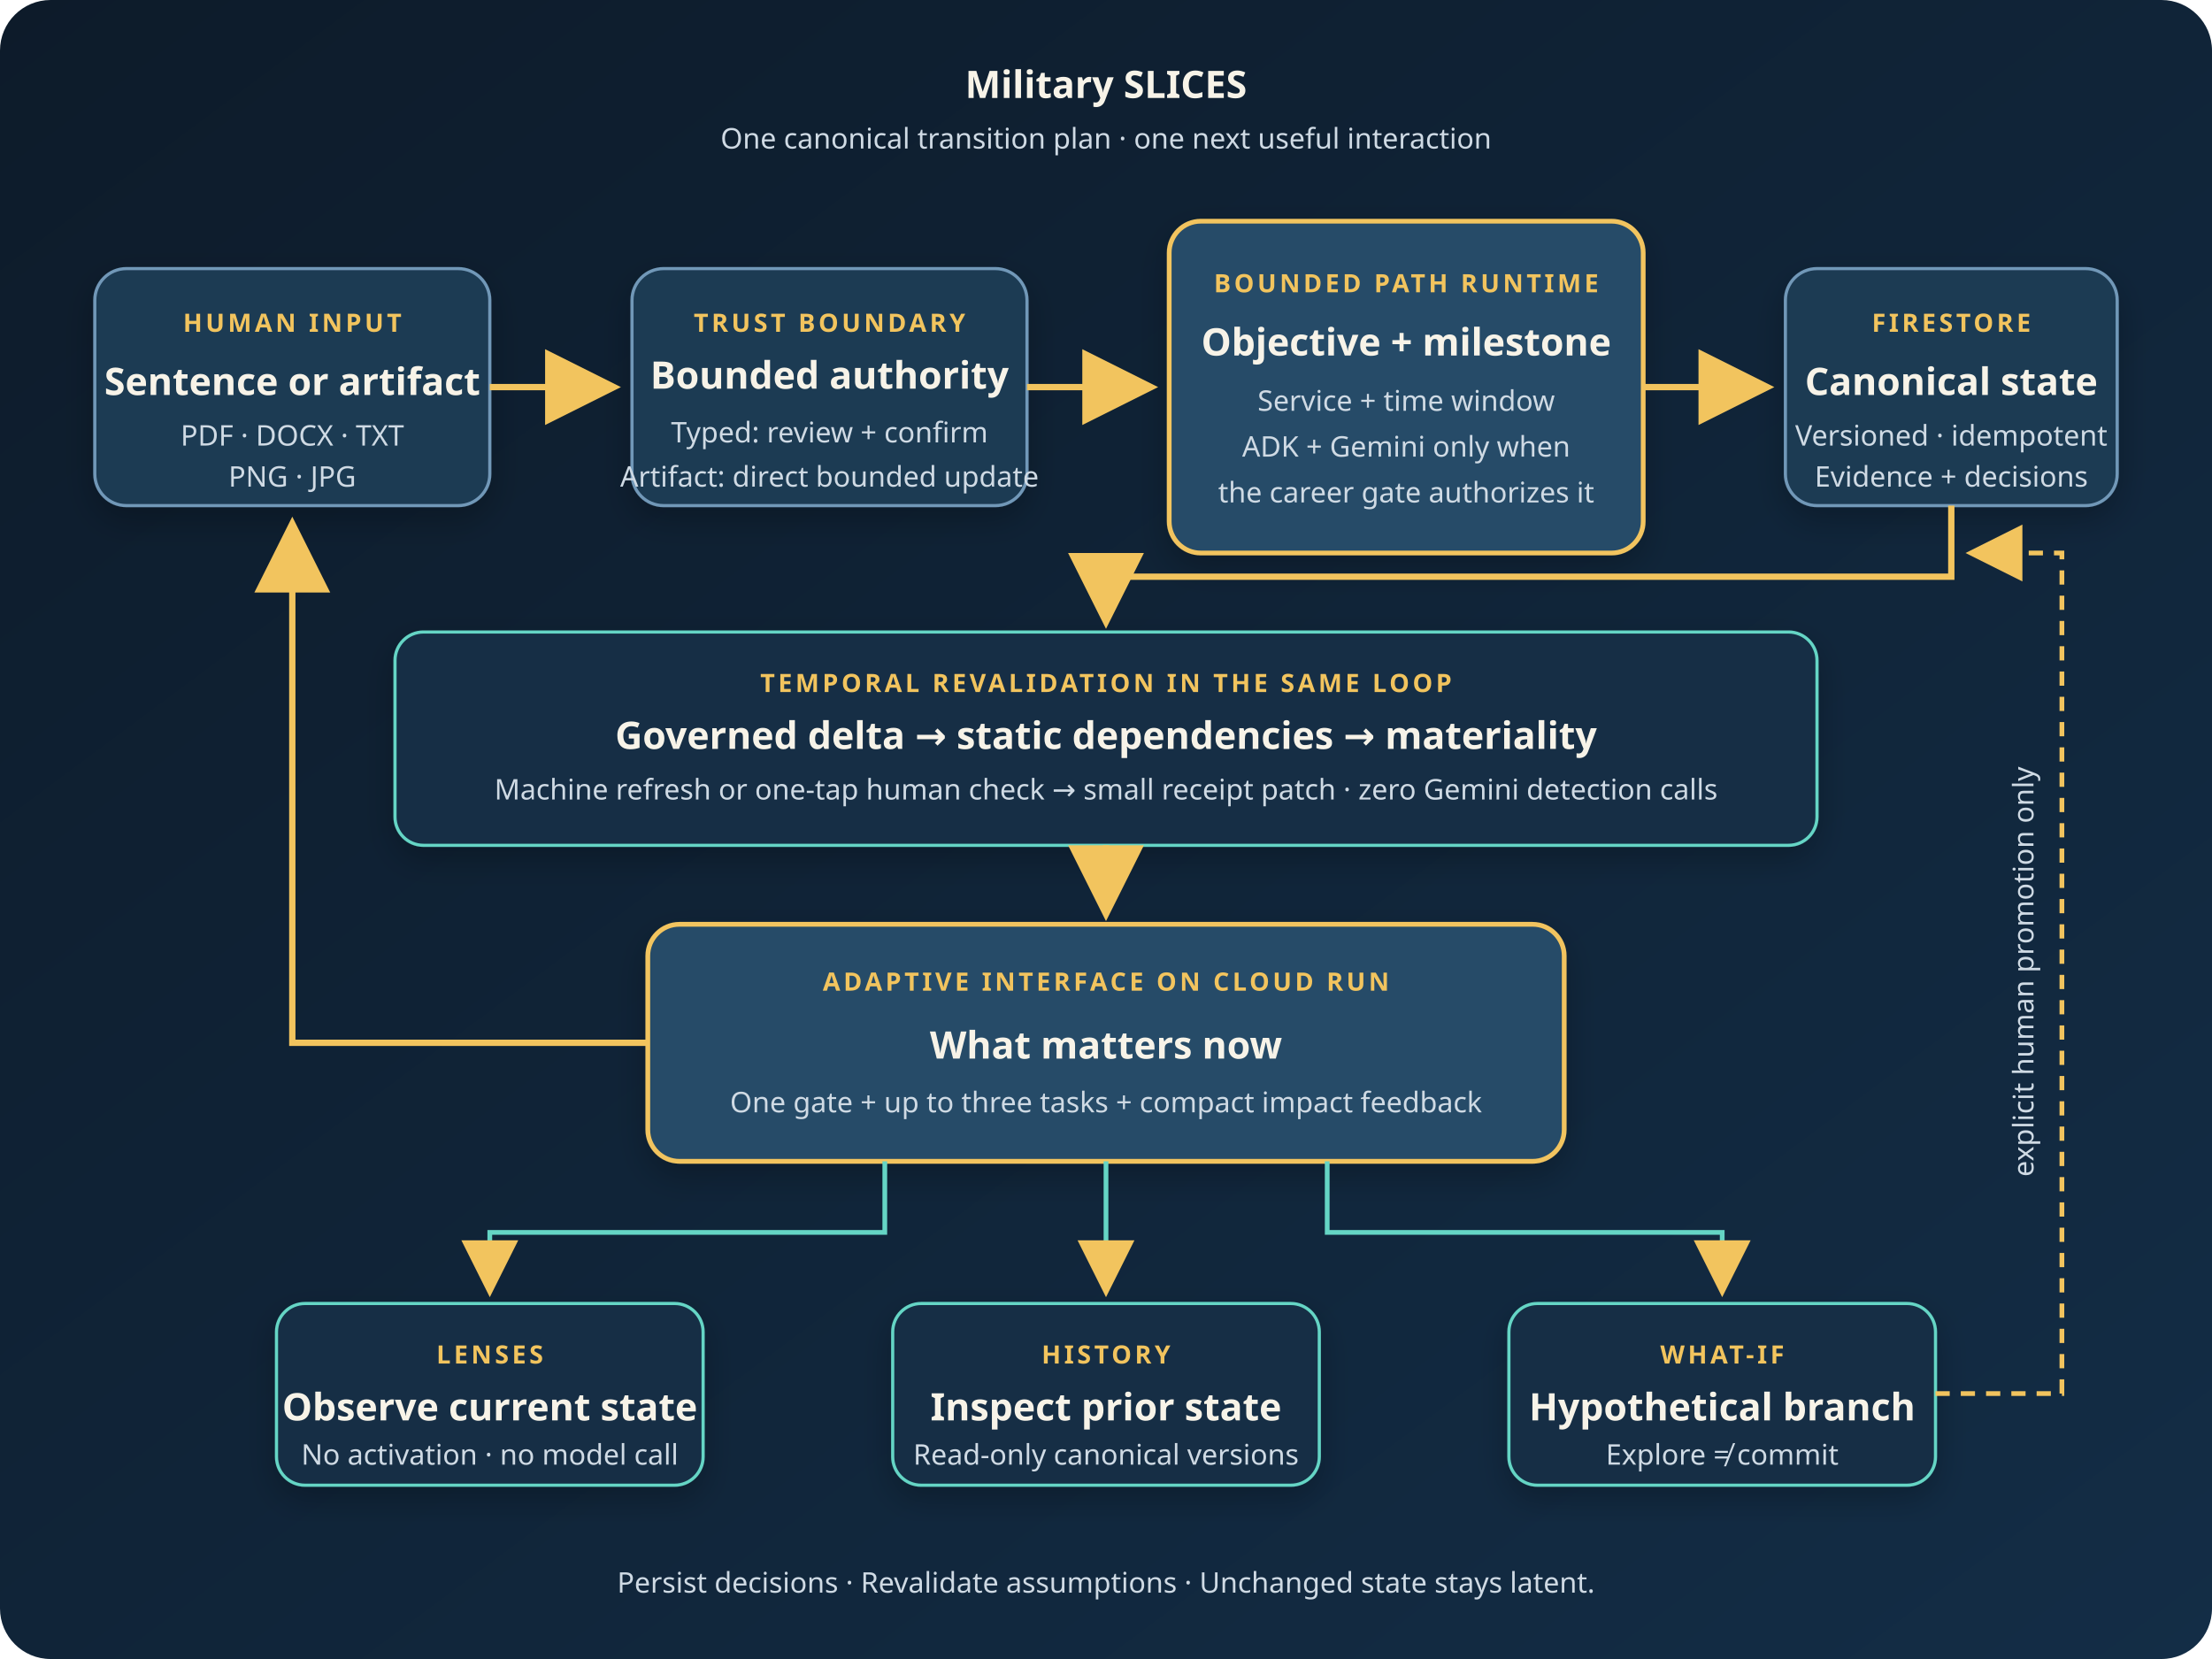
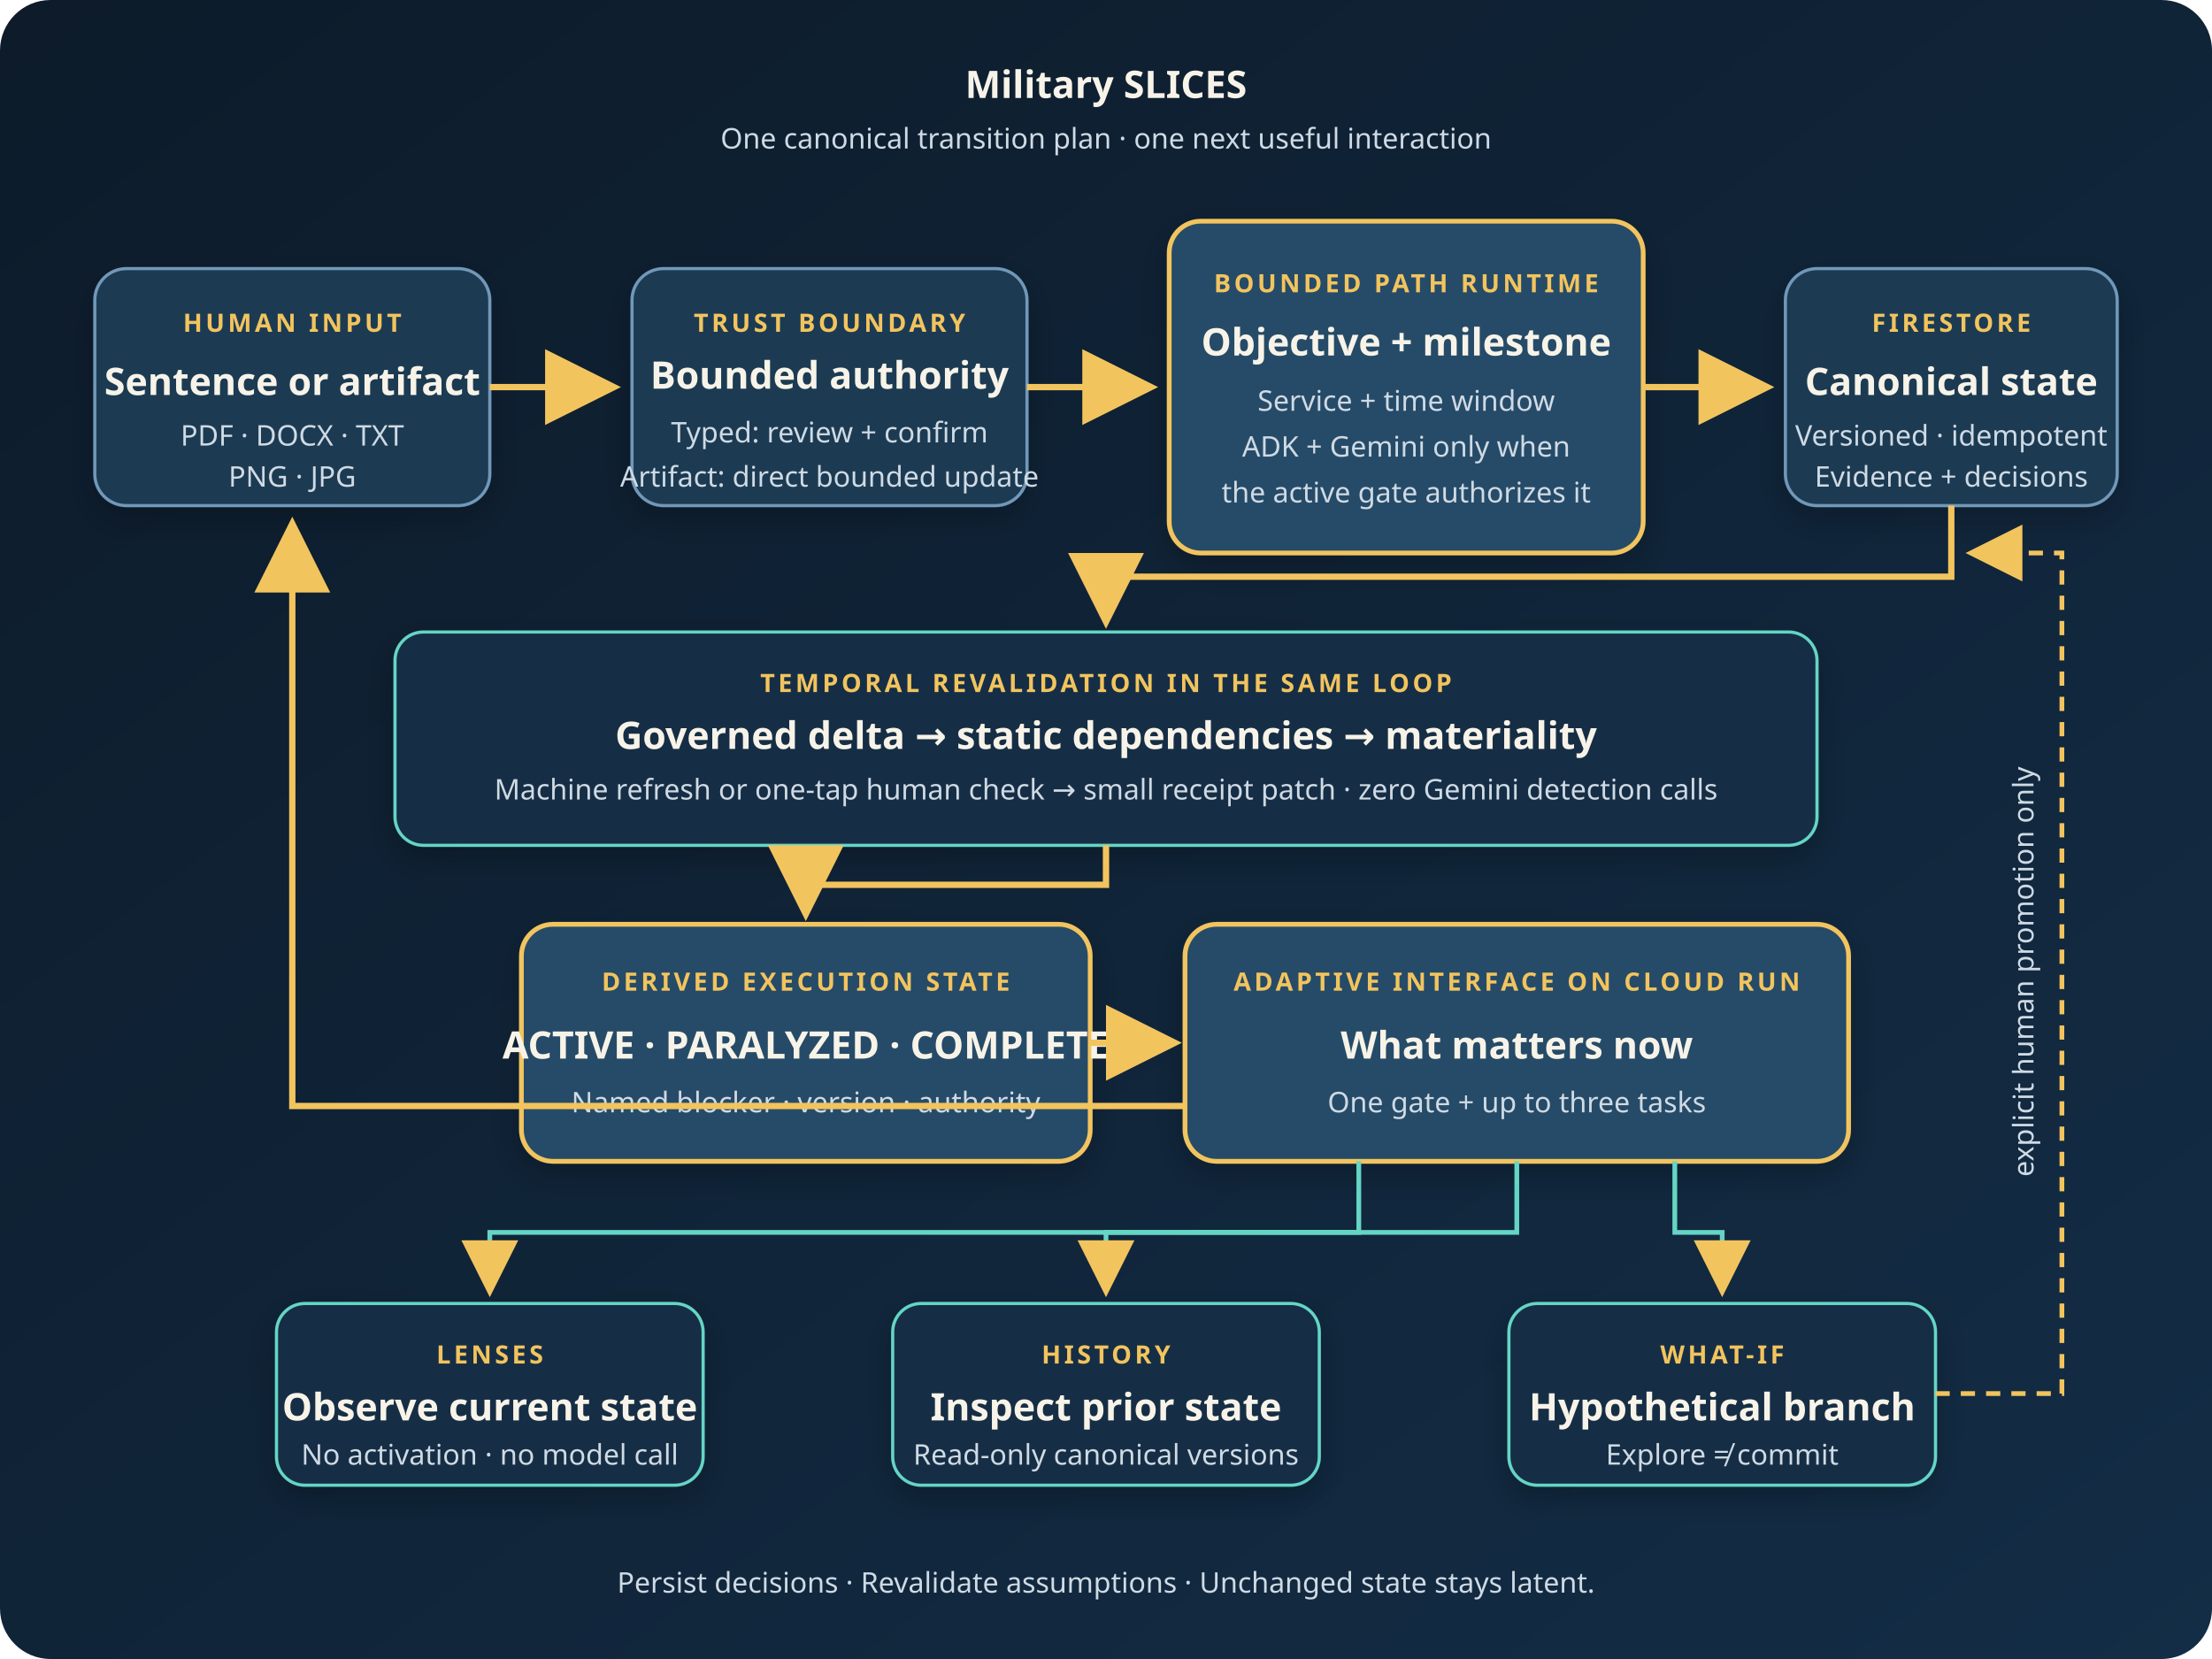
<svg xmlns="http://www.w3.org/2000/svg" width="1400" height="1050" viewBox="0 0 1400 1050" role="img" aria-labelledby="title desc">
  <defs>
    <linearGradient id="bg" x1="0" y1="0" x2="1" y2="1">
      <stop stop-color="#0d1b2a" />
      <stop offset="1" stop-color="#132d46" />
    </linearGradient>
    <filter id="shadow" x="-20%" y="-20%" width="140%" height="140%">
      <feDropShadow dx="0" dy="8" stdDeviation="10" flood-opacity=".24" />
    </filter>
    <marker id="arrow" markerWidth="12" markerHeight="12" refX="10" refY="6" orient="auto">
      <path d="M0 0L12 6L0 12Z" fill="#f2c45e" />
    </marker>
    <style>
      .box{fill:#1e3a53;stroke:#7198b8;stroke-width:2;rx:20;filter:url(#shadow)}
      .core{fill:#274c67;stroke:#f2c45e;stroke-width:3;rx:20;filter:url(#shadow)}
      .control{fill:#142f45;stroke:#65d5c5;stroke-width:2;rx:18;filter:url(#shadow)}
      .label{fill:#f7f3e8;font:700 24px system-ui,sans-serif;text-anchor:middle}
      .small{fill:#cfdae4;font:18px system-ui,sans-serif;text-anchor:middle}
      .eyebrow{fill:#f2c45e;font:700 16px system-ui,sans-serif;letter-spacing:2px;text-anchor:middle}
      .line{stroke:#f2c45e;stroke-width:4;fill:none;marker-end:url(#arrow)}
      .observe{stroke:#65d5c5;stroke-width:3;fill:none;marker-end:url(#arrow)}
      .promote{stroke:#f2c45e;stroke-width:3;stroke-dasharray:9 7;fill:none;marker-end:url(#arrow)}
    </style>
  </defs>
  <rect width="1400" height="1050" rx="32" fill="url(#bg)" />
  <text x="700" y="62" class="label" font-size="34">Military SLICES</text>
  <text x="700" y="94" class="small">One canonical transition plan · one next useful interaction</text>
  <rect class="box" x="60" y="170" width="250" height="150" />
  <text class="eyebrow" x="185" y="210">HUMAN INPUT</text>
  <text class="label" x="185" y="250">Sentence or artifact</text>
  <text class="small" x="185" y="282">PDF · DOCX · TXT</text>
  <text class="small" x="185" y="308">PNG · JPG</text>
  <rect class="box" x="400" y="170" width="250" height="150" />
  <text class="eyebrow" x="525" y="210">TRUST BOUNDARY</text>
  <text class="label" x="525" y="246">Bounded authority</text>
  <text class="small" x="525" y="280">Typed: review + confirm</text>
  <text class="small" x="525" y="308">Artifact: direct bounded update</text>
  <rect class="core" x="740" y="140" width="300" height="210" />
  <text class="eyebrow" x="890" y="185">BOUNDED PATH RUNTIME</text>
  <text class="label" x="890" y="225">Objective + milestone</text>
  <text class="small" x="890" y="260">Service + time window</text>
  <text class="small" x="890" y="289">ADK + Gemini only when</text>
-   <text class="small" x="890" y="318">the career gate authorizes it</text>
+   <text class="small" x="890" y="318">the active gate authorizes it</text>
  <rect class="box" x="1130" y="170" width="210" height="150" />
  <text class="eyebrow" x="1235" y="210">FIRESTORE</text>
  <text class="label" x="1235" y="250">Canonical state</text>
  <text class="small" x="1235" y="282">Versioned · idempotent</text>
  <text class="small" x="1235" y="308">Evidence + decisions</text>
  <path class="line" d="M310 245H385" />
  <path class="line" d="M650 245H725" />
  <path class="line" d="M1040 245H1115" />
  <rect class="control" x="250" y="400" width="900" height="135" />
  <text class="eyebrow" x="700" y="438">TEMPORAL REVALIDATION IN THE SAME LOOP</text>
  <text class="label" x="700" y="474">Governed delta → static dependencies → materiality</text>
  <text class="small" x="700" y="506">Machine refresh or one-tap human check → small receipt patch · zero Gemini detection calls</text>
  <path class="line" d="M1235 320V365H700V390" />
-   <rect class="core" x="410" y="585" width="580" height="150" />
-   <text class="eyebrow" x="700" y="627">ADAPTIVE INTERFACE ON CLOUD RUN</text>
-   <text class="label" x="700" y="670">What matters now</text>
-   <text class="small" x="700" y="704">One gate + up to three tasks + compact impact feedback</text>
-   <path class="line" d="M700 535V575" />
-   <path class="line" d="M410 660H185V335" />
+   <rect class="core" x="330" y="585" width="360" height="150" />
+   <text class="eyebrow" x="510" y="627">DERIVED EXECUTION STATE</text>
+   <text class="label" x="510" y="670">ACTIVE · PARALYZED · COMPLETE</text>
+   <text class="small" x="510" y="704">Named blocker · version · authority</text>
+   <rect class="core" x="750" y="585" width="420" height="150" />
+   <text class="eyebrow" x="960" y="627">ADAPTIVE INTERFACE ON CLOUD RUN</text>
+   <text class="label" x="960" y="670">What matters now</text>
+   <text class="small" x="960" y="704">One gate + up to three tasks</text>
+   <path class="line" d="M700 535V560H510V575" />
+   <path class="line" d="M690 660H740" />
+   <path class="line" d="M750 700H185V335" />
  <rect class="control" x="175" y="825" width="270" height="115" />
  <text class="eyebrow" x="310" y="863">LENSES</text>
  <text class="label" x="310" y="899">Observe current state</text>
  <text class="small" x="310" y="927">No activation · no model call</text>
  <rect class="control" x="565" y="825" width="270" height="115" />
  <text class="eyebrow" x="700" y="863">HISTORY</text>
  <text class="label" x="700" y="899">Inspect prior state</text>
  <text class="small" x="700" y="927">Read-only canonical versions</text>
  <rect class="control" x="955" y="825" width="270" height="115" />
  <text class="eyebrow" x="1090" y="863">WHAT-IF</text>
  <text class="label" x="1090" y="899">Hypothetical branch</text>
  <text class="small" x="1090" y="927">Explore ≠ commit</text>
-   <path class="observe" d="M560 735V780H310V815" />
-   <path class="observe" d="M700 735V815" />
-   <path class="observe" d="M840 735V780H1090V815" />
+   <path class="observe" d="M860 735V780H310V815" />
+   <path class="observe" d="M960 735V780H700V815" />
+   <path class="observe" d="M1060 735V780H1090V815" />
  <path class="promote" d="M1225 882H1305V350H1250" />
  <text class="small" x="1287" y="615" transform="rotate(-90 1287 615)">explicit human promotion only</text>
  <text x="700" y="1008" class="small">Persist decisions · Revalidate assumptions · Unchanged state stays latent.</text>
</svg>
